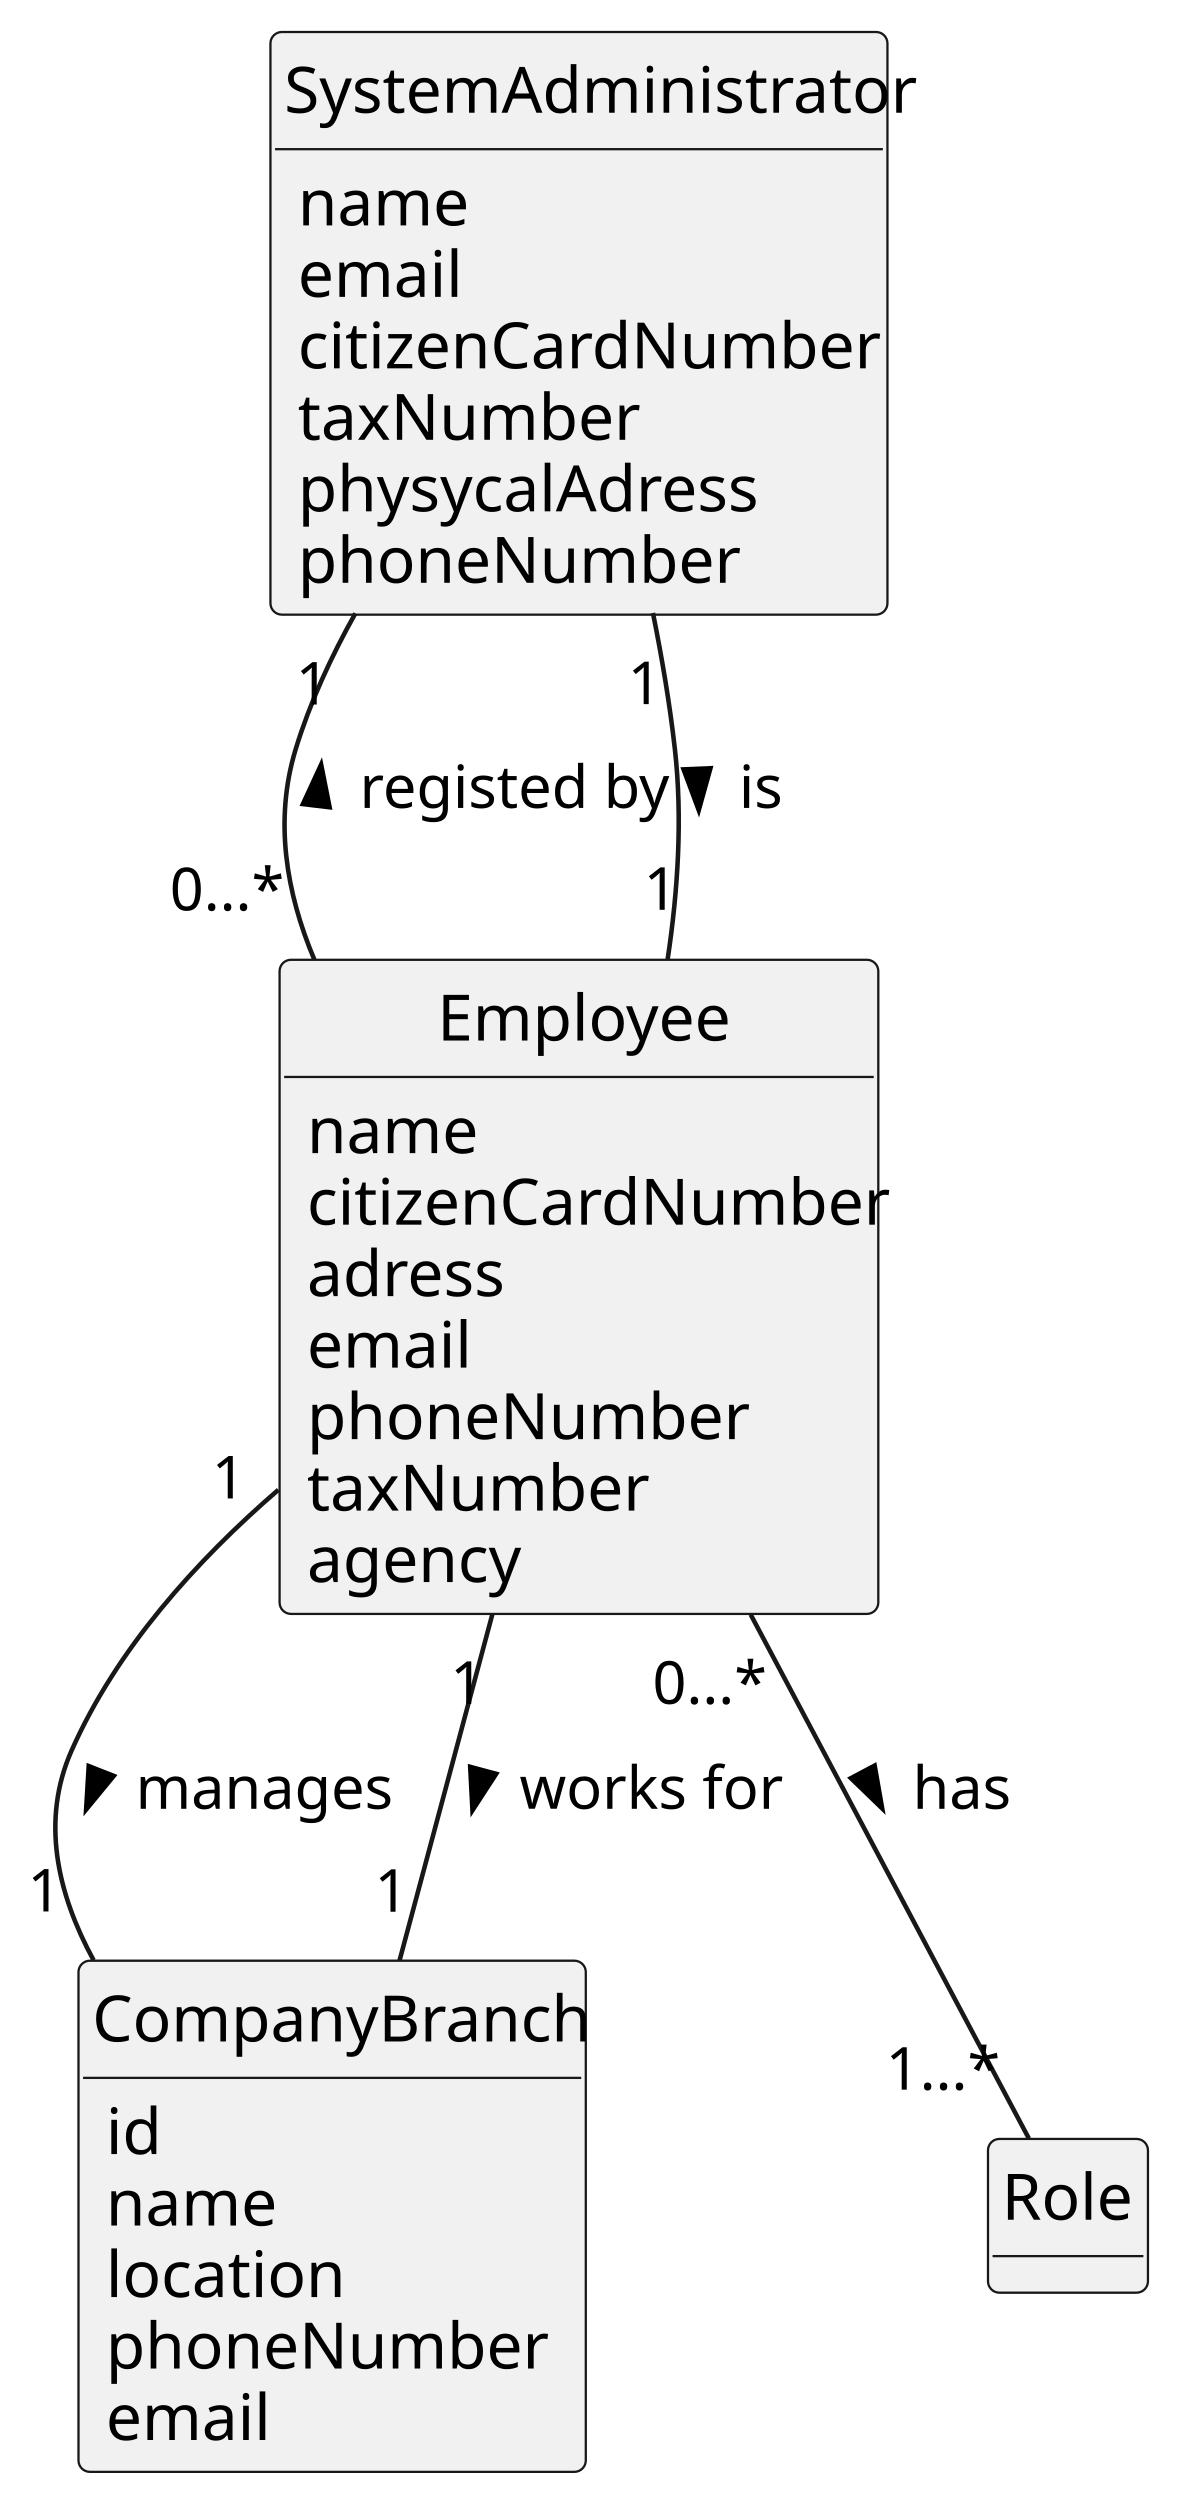
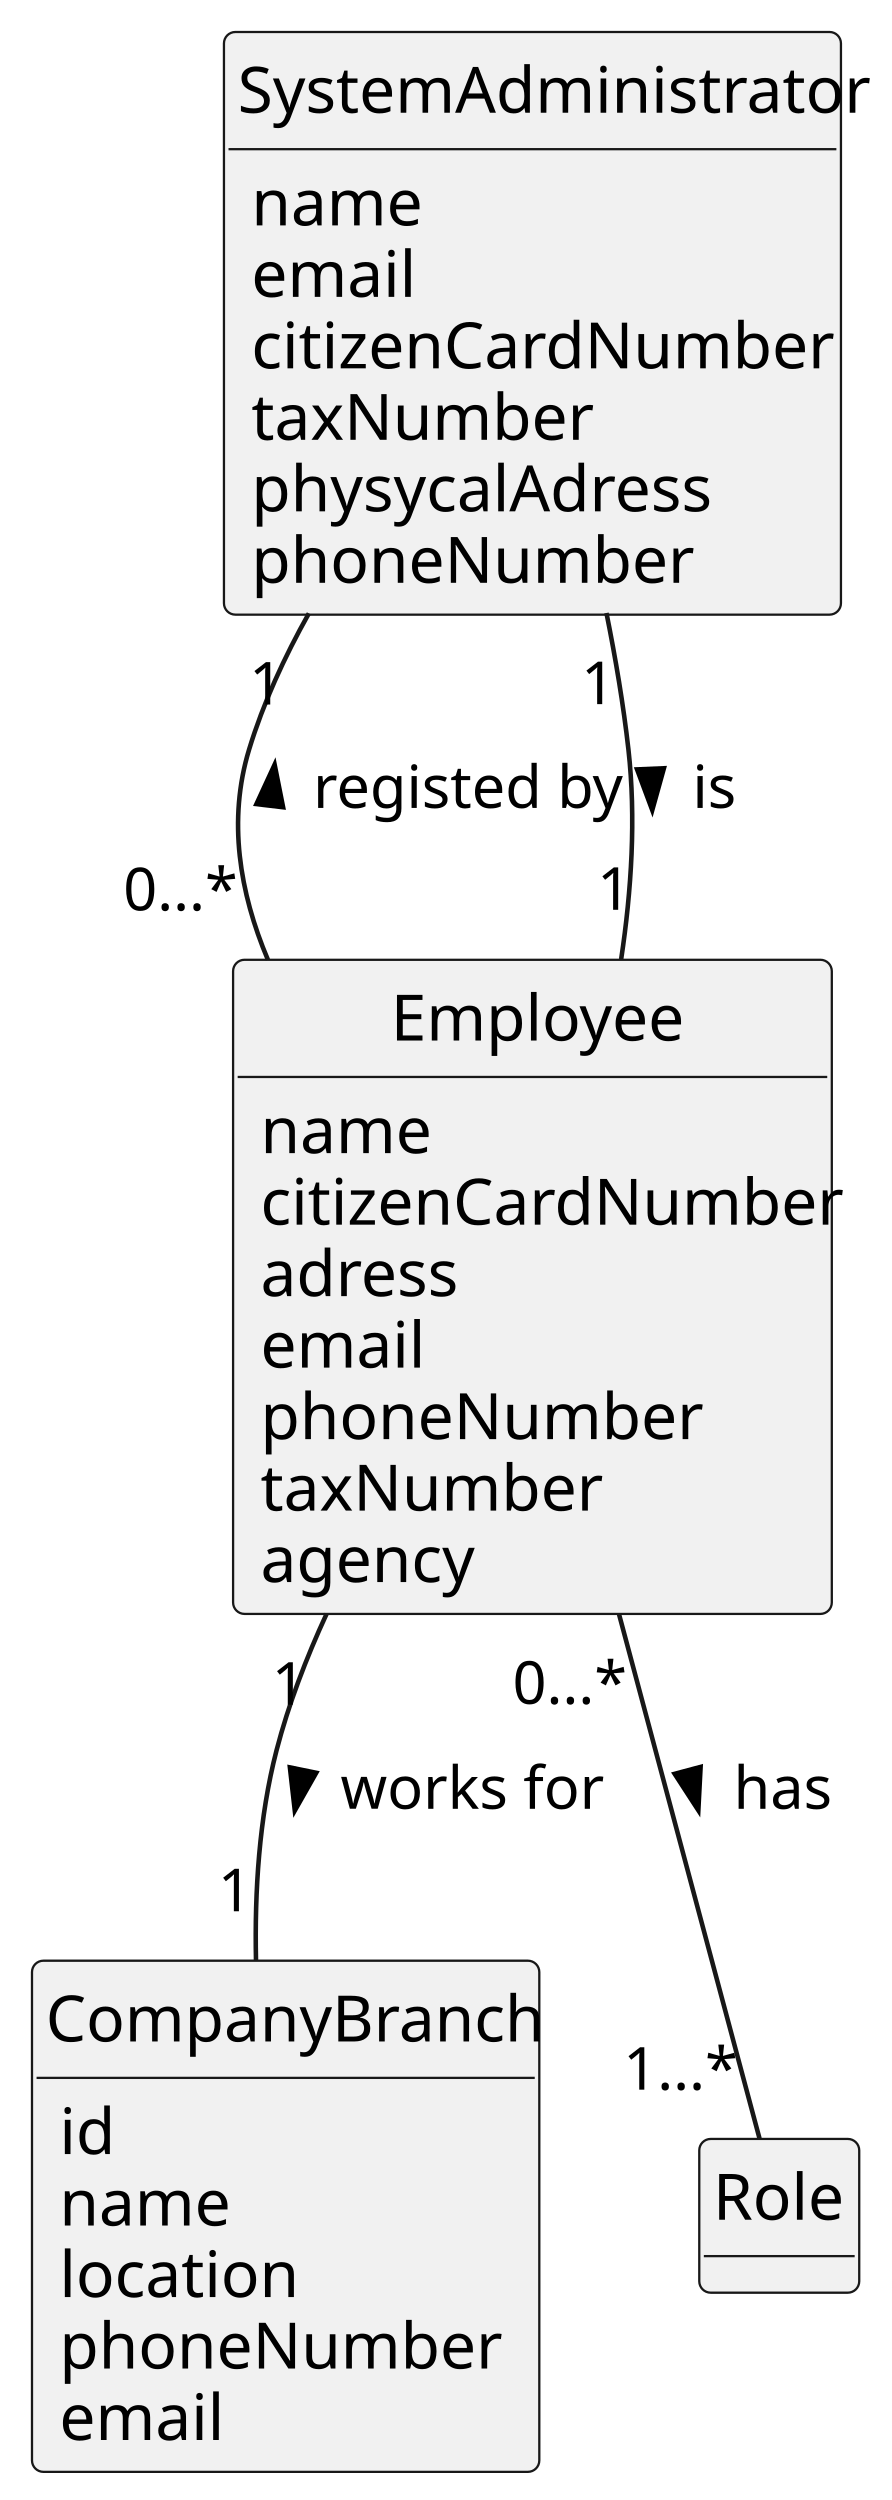
- <svg xmlns="http://www.w3.org/2000/svg" contentStyleType="text/css" height="547px" preserveAspectRatio="none" style="width:258px;height:547px;background:#FFFFFF;" version="1.1" viewBox="0 0 258 547" width="258px" zoomAndPan="magnify">
+ <svg xmlns="http://www.w3.org/2000/svg" contentStyleType="text/css" height="547px" preserveAspectRatio="none" style="width:195px;height:547px;background:#FFFFFF;" version="1.1" viewBox="0 0 195 547" width="195px" zoomAndPan="magnify">
  <defs />
  <g>
    <g id="elem_SystemAdministrator">
-       <rect codeLine="11" fill="#F1F1F1" height="127.484" id="SystemAdministrator" rx="2.5" ry="2.5" style="stroke:#181818;stroke-width:0.5;" width="135" x="59.173" y="7" />
-       <text fill="#000000" font-family="sans-serif" font-size="14" lengthAdjust="spacing" textLength="129" x="62.173" y="24.674">SystemAdministrator</text>
-       <line style="stroke:#181818;stroke-width:0.5;" x1="60.173" x2="193.173" y1="32.641" y2="32.641" />
-       <text fill="#000000" font-family="sans-serif" font-size="14" lengthAdjust="spacing" textLength="35" x="65.173" y="49.315">name</text>
-       <text fill="#000000" font-family="sans-serif" font-size="14" lengthAdjust="spacing" textLength="33" x="65.173" y="64.955">email</text>
-       <text fill="#000000" font-family="sans-serif" font-size="14" lengthAdjust="spacing" textLength="119" x="65.173" y="80.596">citizenCardNumber</text>
-       <text fill="#000000" font-family="sans-serif" font-size="14" lengthAdjust="spacing" textLength="67" x="65.173" y="96.236">taxNumber</text>
-       <text fill="#000000" font-family="sans-serif" font-size="14" lengthAdjust="spacing" textLength="99" x="65.173" y="111.877">physycalAdress</text>
-       <text fill="#000000" font-family="sans-serif" font-size="14" lengthAdjust="spacing" textLength="89" x="65.173" y="127.518">phoneNumber</text>
+       <rect codeLine="11" fill="#F1F1F1" height="127.484" id="SystemAdministrator" rx="2.5" ry="2.5" style="stroke:#181818;stroke-width:0.5;" width="135" x="49" y="7" />
+       <text fill="#000000" font-family="sans-serif" font-size="14" lengthAdjust="spacing" textLength="129" x="52" y="24.674">SystemAdministrator</text>
+       <line style="stroke:#181818;stroke-width:0.5;" x1="50" x2="183" y1="32.641" y2="32.641" />
+       <text fill="#000000" font-family="sans-serif" font-size="14" lengthAdjust="spacing" textLength="35" x="55" y="49.315">name</text>
+       <text fill="#000000" font-family="sans-serif" font-size="14" lengthAdjust="spacing" textLength="33" x="55" y="64.955">email</text>
+       <text fill="#000000" font-family="sans-serif" font-size="14" lengthAdjust="spacing" textLength="119" x="55" y="80.596">citizenCardNumber</text>
+       <text fill="#000000" font-family="sans-serif" font-size="14" lengthAdjust="spacing" textLength="67" x="55" y="96.236">taxNumber</text>
+       <text fill="#000000" font-family="sans-serif" font-size="14" lengthAdjust="spacing" textLength="99" x="55" y="111.877">physycalAdress</text>
+       <text fill="#000000" font-family="sans-serif" font-size="14" lengthAdjust="spacing" textLength="89" x="55" y="127.518">phoneNumber</text>
    </g>
    <g id="elem_Employee">
-       <rect codeLine="21" fill="#F1F1F1" height="143.125" id="Employee" rx="2.5" ry="2.5" style="stroke:#181818;stroke-width:0.5;" width="131" x="61.173" y="210" />
-       <text fill="#000000" font-family="sans-serif" font-size="14" lengthAdjust="spacing" textLength="62" x="95.673" y="227.674">Employee</text>
-       <line style="stroke:#181818;stroke-width:0.5;" x1="62.173" x2="191.173" y1="235.641" y2="235.641" />
-       <text fill="#000000" font-family="sans-serif" font-size="14" lengthAdjust="spacing" textLength="35" x="67.173" y="252.315">name</text>
-       <text fill="#000000" font-family="sans-serif" font-size="14" lengthAdjust="spacing" textLength="119" x="67.173" y="267.955">citizenCardNumber</text>
-       <text fill="#000000" font-family="sans-serif" font-size="14" lengthAdjust="spacing" textLength="43" x="67.173" y="283.596">adress</text>
-       <text fill="#000000" font-family="sans-serif" font-size="14" lengthAdjust="spacing" textLength="33" x="67.173" y="299.236">email</text>
-       <text fill="#000000" font-family="sans-serif" font-size="14" lengthAdjust="spacing" textLength="89" x="67.173" y="314.877">phoneNumber</text>
-       <text fill="#000000" font-family="sans-serif" font-size="14" lengthAdjust="spacing" textLength="67" x="67.173" y="330.518">taxNumber</text>
-       <text fill="#000000" font-family="sans-serif" font-size="14" lengthAdjust="spacing" textLength="46" x="67.173" y="346.158">agency</text>
+       <rect codeLine="21" fill="#F1F1F1" height="143.125" id="Employee" rx="2.5" ry="2.5" style="stroke:#181818;stroke-width:0.5;" width="131" x="51" y="210" />
+       <text fill="#000000" font-family="sans-serif" font-size="14" lengthAdjust="spacing" textLength="62" x="85.5" y="227.674">Employee</text>
+       <line style="stroke:#181818;stroke-width:0.5;" x1="52" x2="181" y1="235.641" y2="235.641" />
+       <text fill="#000000" font-family="sans-serif" font-size="14" lengthAdjust="spacing" textLength="35" x="57" y="252.315">name</text>
+       <text fill="#000000" font-family="sans-serif" font-size="14" lengthAdjust="spacing" textLength="119" x="57" y="267.955">citizenCardNumber</text>
+       <text fill="#000000" font-family="sans-serif" font-size="14" lengthAdjust="spacing" textLength="43" x="57" y="283.596">adress</text>
+       <text fill="#000000" font-family="sans-serif" font-size="14" lengthAdjust="spacing" textLength="33" x="57" y="299.236">email</text>
+       <text fill="#000000" font-family="sans-serif" font-size="14" lengthAdjust="spacing" textLength="89" x="57" y="314.877">phoneNumber</text>
+       <text fill="#000000" font-family="sans-serif" font-size="14" lengthAdjust="spacing" textLength="67" x="57" y="330.518">taxNumber</text>
+       <text fill="#000000" font-family="sans-serif" font-size="14" lengthAdjust="spacing" textLength="46" x="57" y="346.158">agency</text>
    </g>
    <g id="elem_CompanyBranch">
-       <rect codeLine="31" fill="#F1F1F1" height="111.844" id="CompanyBranch" rx="2.5" ry="2.5" style="stroke:#181818;stroke-width:0.5;" width="111" x="17.173" y="429" />
-       <text fill="#000000" font-family="sans-serif" font-size="14" lengthAdjust="spacing" textLength="105" x="20.173" y="446.674">CompanyBranch</text>
-       <line style="stroke:#181818;stroke-width:0.5;" x1="18.173" x2="127.173" y1="454.641" y2="454.641" />
-       <text fill="#000000" font-family="sans-serif" font-size="14" lengthAdjust="spacing" textLength="11" x="23.173" y="471.315">id</text>
-       <text fill="#000000" font-family="sans-serif" font-size="14" lengthAdjust="spacing" textLength="35" x="23.173" y="486.955">name</text>
-       <text fill="#000000" font-family="sans-serif" font-size="14" lengthAdjust="spacing" textLength="49" x="23.173" y="502.596">location</text>
-       <text fill="#000000" font-family="sans-serif" font-size="14" lengthAdjust="spacing" textLength="89" x="23.173" y="518.236">phoneNumber</text>
-       <text fill="#000000" font-family="sans-serif" font-size="14" lengthAdjust="spacing" textLength="33" x="23.173" y="533.877">email</text>
+       <rect codeLine="31" fill="#F1F1F1" height="111.844" id="CompanyBranch" rx="2.5" ry="2.5" style="stroke:#181818;stroke-width:0.5;" width="111" x="7" y="429" />
+       <text fill="#000000" font-family="sans-serif" font-size="14" lengthAdjust="spacing" textLength="105" x="10" y="446.674">CompanyBranch</text>
+       <line style="stroke:#181818;stroke-width:0.5;" x1="8" x2="117" y1="454.641" y2="454.641" />
+       <text fill="#000000" font-family="sans-serif" font-size="14" lengthAdjust="spacing" textLength="11" x="13" y="471.315">id</text>
+       <text fill="#000000" font-family="sans-serif" font-size="14" lengthAdjust="spacing" textLength="35" x="13" y="486.955">name</text>
+       <text fill="#000000" font-family="sans-serif" font-size="14" lengthAdjust="spacing" textLength="49" x="13" y="502.596">location</text>
+       <text fill="#000000" font-family="sans-serif" font-size="14" lengthAdjust="spacing" textLength="89" x="13" y="518.236">phoneNumber</text>
+       <text fill="#000000" font-family="sans-serif" font-size="14" lengthAdjust="spacing" textLength="33" x="13" y="533.877">email</text>
    </g>
    <g id="elem_Role">
-       <rect codeLine="39" fill="#F1F1F1" height="33.641" id="Role" rx="2.5" ry="2.5" style="stroke:#181818;stroke-width:0.5;" width="35" x="216.173" y="468" />
-       <text fill="#000000" font-family="sans-serif" font-size="14" lengthAdjust="spacing" textLength="29" x="219.173" y="485.674">Role</text>
-       <line style="stroke:#181818;stroke-width:0.5;" x1="217.173" x2="250.173" y1="493.641" y2="493.641" />
+       <rect codeLine="39" fill="#F1F1F1" height="33.641" id="Role" rx="2.5" ry="2.5" style="stroke:#181818;stroke-width:0.5;" width="35" x="153" y="468" />
+       <text fill="#000000" font-family="sans-serif" font-size="14" lengthAdjust="spacing" textLength="29" x="156" y="485.674">Role</text>
+       <line style="stroke:#181818;stroke-width:0.5;" x1="154" x2="187" y1="493.641" y2="493.641" />
    </g>
    <g id="link_SystemAdministrator_Employee">
-       <path codeLine="42" d="M77.753,134.21 C72.393,143.76 67.763,153.83 64.673,164 C59.973,179.45 62.563,195.23 68.783,209.98 " fill="none" id="SystemAdministrator-Employee" style="stroke:#181818;stroke-width:1.0;" />
-       <polygon fill="#000000" points="70.261,167.296,66.279,175.933,72.116,176.624,70.261,167.296" style="stroke:#000000;stroke-width:1.0;" />
-       <text fill="#000000" font-family="sans-serif" font-size="13" lengthAdjust="spacing" textLength="64" x="78.673" y="176.769">registed by</text>
-       <text fill="#000000" font-family="sans-serif" font-size="13" lengthAdjust="spacing" textLength="7" x="64.692" y="154.157">1</text>
-       <text fill="#000000" font-family="sans-serif" font-size="13" lengthAdjust="spacing" textLength="24" x="37.139" y="199.182">0...*</text>
+       <path codeLine="42" d="M67.58,134.21 C62.22,143.76 57.59,153.83 54.5,164 C49.8,179.45 52.39,195.23 58.61,209.98 " fill="none" id="SystemAdministrator-Employee" style="stroke:#181818;stroke-width:1.0;" />
+       <polygon fill="#000000" points="60.088,167.296,56.106,175.933,61.943,176.624,60.088,167.296" style="stroke:#000000;stroke-width:1.0;" />
+       <text fill="#000000" font-family="sans-serif" font-size="13" lengthAdjust="spacing" textLength="64" x="68.5" y="176.769">registed by</text>
+       <text fill="#000000" font-family="sans-serif" font-size="13" lengthAdjust="spacing" textLength="7" x="54.519" y="154.157">1</text>
+       <text fill="#000000" font-family="sans-serif" font-size="13" lengthAdjust="spacing" textLength="24" x="26.966" y="199.182">0...*</text>
    </g>
    <g id="link_SystemAdministrator_Employee">
-       <path codeLine="43" d="M142.863,134.12 C144.863,144.05 146.583,154.26 147.673,164 C149.343,178.91 148.353,194.79 146.083,209.87 " fill="none" id="SystemAdministrator-Employee-1" style="stroke:#181818;stroke-width:1.0;" />
-       <polygon fill="#000000" points="152.886,177.257,155.438,168.095,149.565,168.345,152.886,177.257" style="stroke:#000000;stroke-width:1.0;" />
-       <text fill="#000000" font-family="sans-serif" font-size="13" lengthAdjust="spacing" textLength="10" x="161.673" y="176.769">is</text>
-       <text fill="#000000" font-family="sans-serif" font-size="13" lengthAdjust="spacing" textLength="7" x="137.331" y="154.056">1</text>
-       <text fill="#000000" font-family="sans-serif" font-size="13" lengthAdjust="spacing" textLength="7" x="140.823" y="199.06">1</text>
+       <path codeLine="43" d="M132.69,134.12 C134.69,144.05 136.41,154.26 137.5,164 C139.17,178.91 138.18,194.79 135.91,209.87 " fill="none" id="SystemAdministrator-Employee-1" style="stroke:#181818;stroke-width:1.0;" />
+       <polygon fill="#000000" points="142.712,177.257,145.264,168.095,139.392,168.345,142.712,177.257" style="stroke:#000000;stroke-width:1.0;" />
+       <text fill="#000000" font-family="sans-serif" font-size="13" lengthAdjust="spacing" textLength="10" x="151.5" y="176.769">is</text>
+       <text fill="#000000" font-family="sans-serif" font-size="13" lengthAdjust="spacing" textLength="7" x="127.157" y="154.056">1</text>
+       <text fill="#000000" font-family="sans-serif" font-size="13" lengthAdjust="spacing" textLength="7" x="130.65" y="199.06">1</text>
    </g>
    <g id="link_Employee_CompanyBranch">
-       <path codeLine="44" d="M60.903,325.97 C42.803,341.59 25.473,360.9 15.673,383 C8.893,398.28 12.503,414.26 20.483,428.9 " fill="none" id="Employee-CompanyBranch" style="stroke:#181818;stroke-width:1.0;" />
-       <polygon fill="#000000" points="18.846,395.916,24.887,388.571,19.416,386.422,18.846,395.916" style="stroke:#000000;stroke-width:1.0;" />
-       <text fill="#000000" font-family="sans-serif" font-size="13" lengthAdjust="spacing" textLength="53" x="29.673" y="395.769">manages</text>
-       <text fill="#000000" font-family="sans-serif" font-size="13" lengthAdjust="spacing" textLength="7" x="46.327" y="327.859">1</text>
-       <text fill="#000000" font-family="sans-serif" font-size="13" lengthAdjust="spacing" textLength="7" x="6" y="418.235">1</text>
-     </g>
-     <g id="link_Employee_CompanyBranch">
-       <path codeLine="45" d="M107.713,353.26 C101.053,378.09 93.683,405.6 87.423,428.95 " fill="none" id="Employee-CompanyBranch-1" style="stroke:#181818;stroke-width:1.0;" />
-       <polygon fill="#000000" points="103.379,396.091,108.559,388.115,102.882,386.594,103.379,396.091" style="stroke:#000000;stroke-width:1.0;" />
-       <text fill="#000000" font-family="sans-serif" font-size="13" lengthAdjust="spacing" textLength="52" x="113.673" y="395.769">works for</text>
-       <text fill="#000000" font-family="sans-serif" font-size="13" lengthAdjust="spacing" textLength="7" x="98.502" y="372.801">1</text>
-       <text fill="#000000" font-family="sans-serif" font-size="13" lengthAdjust="spacing" textLength="7" x="81.935" y="418.292">1</text>
+       <path codeLine="44" d="M71.47,353.09 C66.97,362.83 63.11,372.95 60.5,383 C56.71,397.6 55.69,413.79 56.01,428.85 " fill="none" id="Employee-CompanyBranch" style="stroke:#181818;stroke-width:1.0;" />
+       <polygon fill="#000000" points="64.5,396.161,69.188,387.886,63.429,386.711,64.5,396.161" style="stroke:#000000;stroke-width:1.0;" />
+       <text fill="#000000" font-family="sans-serif" font-size="13" lengthAdjust="spacing" textLength="52" x="74.5" y="395.769">works for</text>
+       <text fill="#000000" font-family="sans-serif" font-size="13" lengthAdjust="spacing" textLength="7" x="59.465" y="372.984">1</text>
+       <text fill="#000000" font-family="sans-serif" font-size="13" lengthAdjust="spacing" textLength="7" x="47.668" y="418.178">1</text>
    </g>
    <g id="link_Employee_Role">
-       <path codeLine="46" d="M164.243,353.26 C186.163,394.54 212.003,443.2 225.113,467.89 " fill="none" id="Employee-Role" style="stroke:#181818;stroke-width:1.0;" />
-       <polygon fill="#000000" points="193.018,395.678,191.372,386.311,186.181,389.067,193.018,395.678" style="stroke:#000000;stroke-width:1.0;" />
-       <text fill="#000000" font-family="sans-serif" font-size="13" lengthAdjust="spacing" textLength="21" x="199.673" y="395.769">has</text>
-       <text fill="#000000" font-family="sans-serif" font-size="13" lengthAdjust="spacing" textLength="24" x="142.76" y="372.801">0...*</text>
-       <text fill="#000000" font-family="sans-serif" font-size="13" lengthAdjust="spacing" textLength="24" x="193.789" y="457.227">1...*</text>
+       <path codeLine="45" d="M135.46,353.26 C146.52,394.54 159.57,443.2 166.18,467.89 " fill="none" id="Employee-Role" style="stroke:#181818;stroke-width:1.0;" />
+       <polygon fill="#000000" points="152.794,396.091,153.292,386.594,147.614,388.115,152.794,396.091" style="stroke:#000000;stroke-width:1.0;" />
+       <text fill="#000000" font-family="sans-serif" font-size="13" lengthAdjust="spacing" textLength="21" x="160.5" y="395.769">has</text>
+       <text fill="#000000" font-family="sans-serif" font-size="13" lengthAdjust="spacing" textLength="24" x="112.145" y="372.801">0...*</text>
+       <text fill="#000000" font-family="sans-serif" font-size="13" lengthAdjust="spacing" textLength="24" x="136.366" y="457.227">1...*</text>
    </g>
  </g>
</svg>
